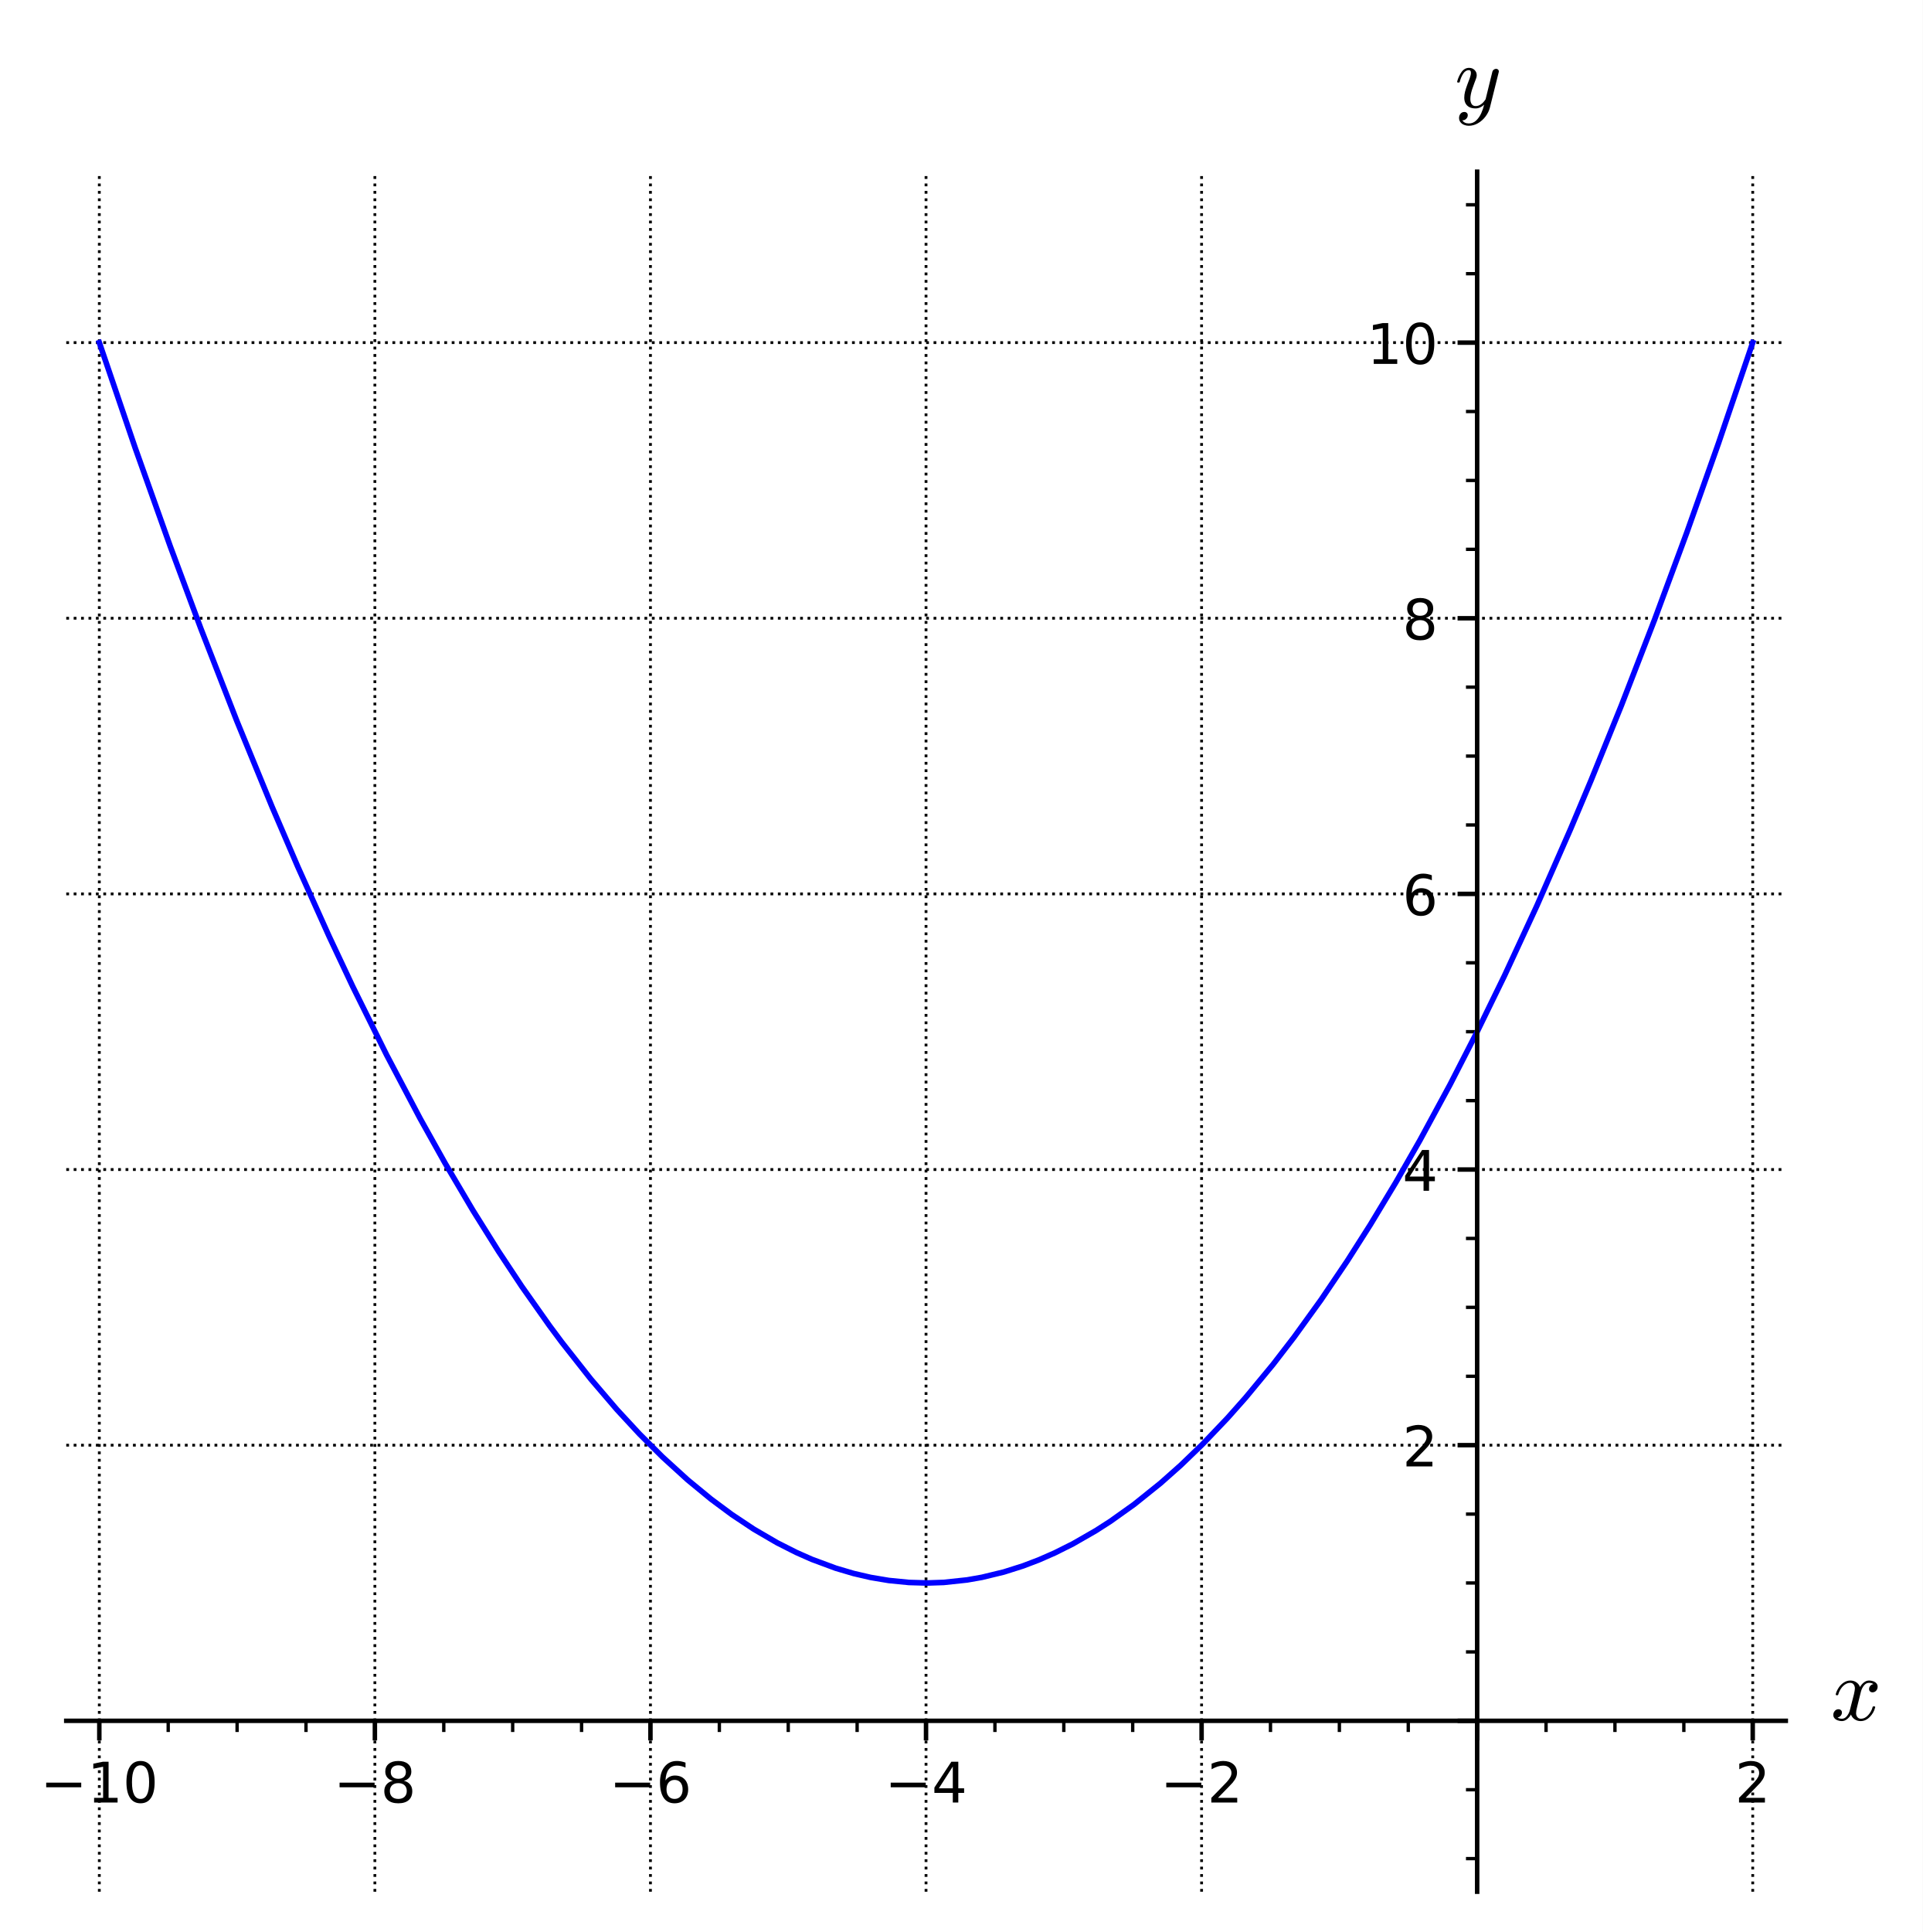
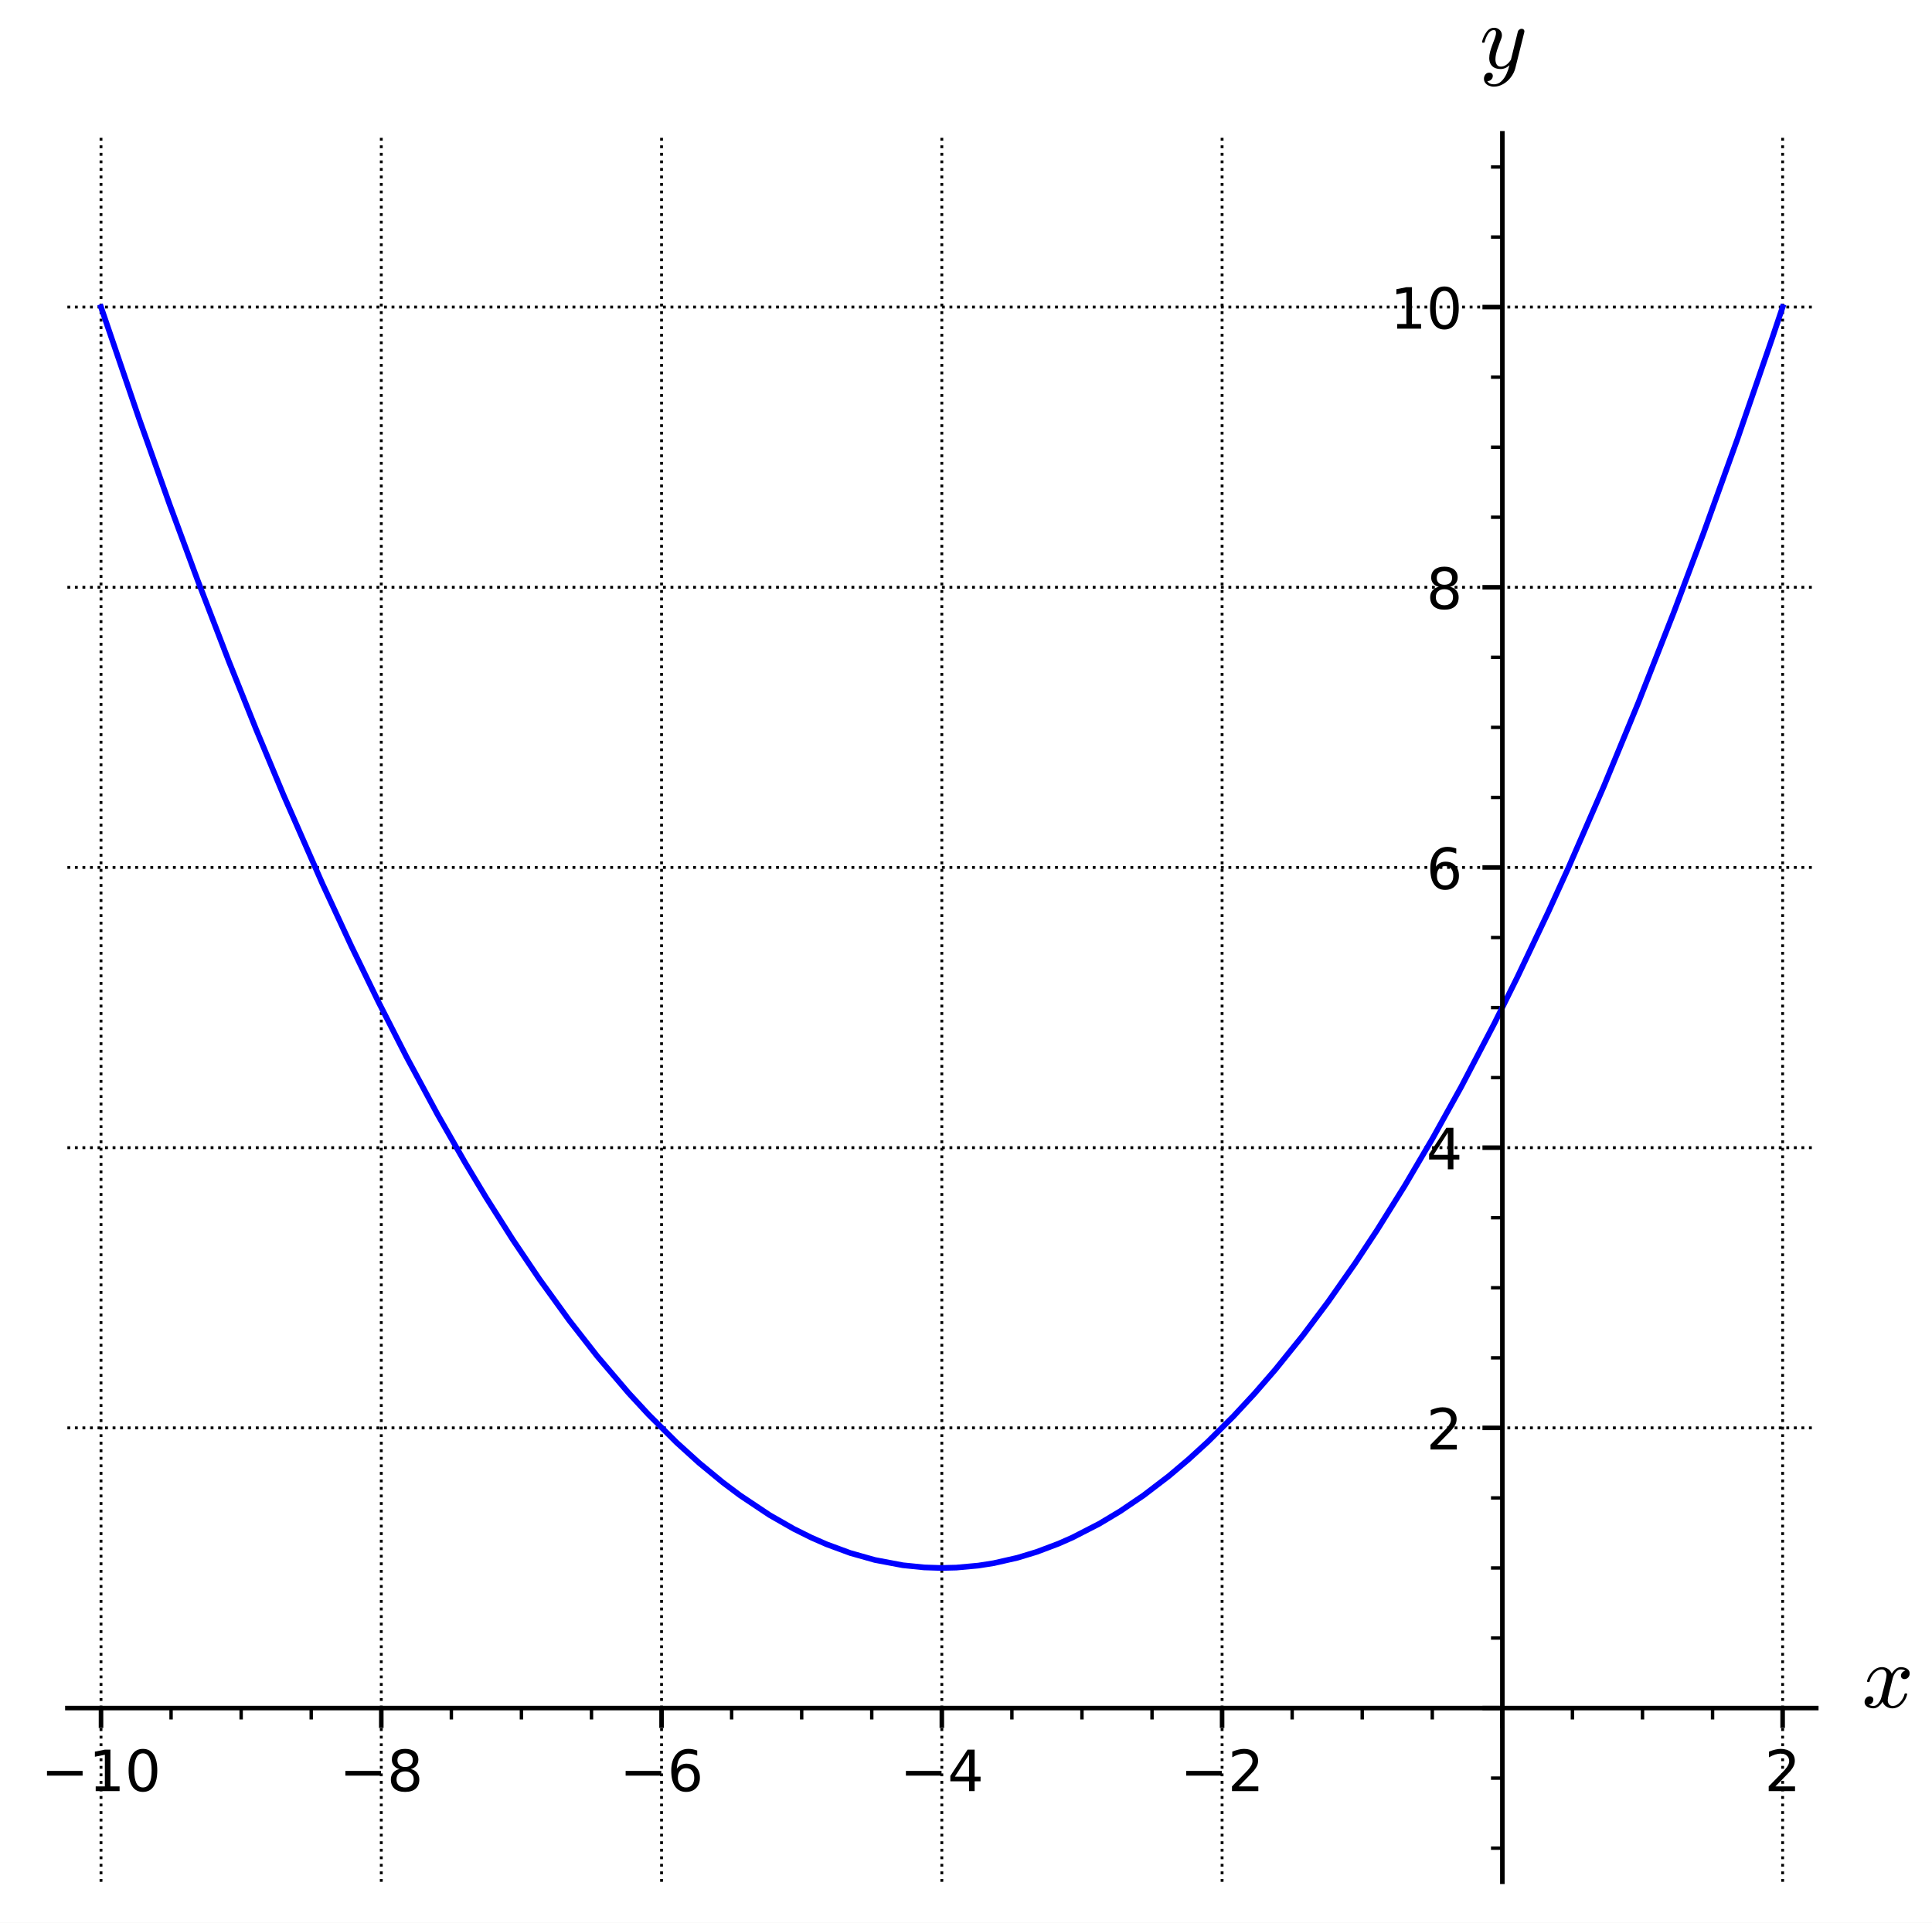
- <svg xmlns="http://www.w3.org/2000/svg" xmlns:xlink="http://www.w3.org/1999/xlink" width="343.682pt" height="345.245pt" viewBox="0 0 343.682 345.245" version="1.1">
+ <svg xmlns="http://www.w3.org/2000/svg" xmlns:xlink="http://www.w3.org/1999/xlink" width="339.542pt" height="338.002pt" viewBox="0 0 339.542 338.002" version="1.1">
  <defs>
    <style type="text/css">*{stroke-linejoin: round; stroke-linecap: butt}</style>
  </defs>
  <g id="figure_1">
    <g id="patch_1">
-       <path d="M 0 345.245  L 343.682 345.245  L 343.682 0  L 0 0  z " style="fill: #ffffff" />
+       <path d="M 0 338.002  L 339.542 338.002  L 339.542 0  L 0 0  z " style="fill: #ffffff" />
    </g>
    <g id="axes_1">
      <g id="patch_2">
-         <path d="M 11.842 338.045  L 319.202 338.045  L 319.202 30.685  L 11.842 30.685  z " style="fill: #ffffff" />
+         <path d="M 11.842 330.803  L 319.202 330.803  L 319.202 23.442  L 11.842 23.442  z " style="fill: #ffffff" />
      </g>
      <g id="matplotlib.axis_1">
        <g id="xtick_1">
          <g id="line2d_1">
-             <path d="M 17.752 338.045  L 17.752 30.685  " clip-path="url(#p8e698ad20a)" style="fill: none; stroke-dasharray: 0.5,0.825; stroke-dashoffset: 0; stroke: #000000; stroke-width: 0.5" />
+             <path d="M 17.752 330.803  L 17.752 23.442  " clip-path="url(#p05cd3080bb)" style="fill: none; stroke-dasharray: 0.5,0.825; stroke-dashoffset: 0; stroke: #000000; stroke-width: 0.5" />
          </g>
          <g id="line2d_2">
            <defs>
-               <path id="m8246c1a39b" d="M 0 0  L 0 3.5  " style="stroke: #000000; stroke-width: 0.8" />
+               <path id="m9f6f4b1ec0" d="M 0 0  L 0 3.5  " style="stroke: #000000; stroke-width: 0.8" />
            </defs>
            <g>
-               <use xlink:href="#m8246c1a39b" x="17.752" y="307.506" style="stroke: #000000; stroke-width: 0.8" />
+               <use xlink:href="#m9f6f4b1ec0" x="17.752" y="300.264" style="stroke: #000000; stroke-width: 0.8" />
            </g>
          </g>
          <g id="text_1">
-             <g transform="translate(7.2 322.1045)scale(0.1 -0.1)">
+             <g transform="translate(7.2 314.862) scale(0.1 -0.1)">
              <defs>
                <path id="DejaVuSans-2212" d="M 678 2272  L 4684 2272  L 4684 1741  L 678 1741  L 678 2272  z " transform="scale(0.015625)" />
                <path id="DejaVuSans-31" d="M 794 531  L 1825 531  L 1825 4091  L 703 3866  L 703 4441  L 1819 4666  L 2450 4666  L 2450 531  L 3481 531  L 3481 0  L 794 0  L 794 531  z " transform="scale(0.015625)" />
                <path id="DejaVuSans-30" d="M 2034 4250  Q 1547 4250 1301 3770  Q 1056 3291 1056 2328  Q 1056 1369 1301 889  Q 1547 409 2034 409  Q 2525 409 2770 889  Q 3016 1369 3016 2328  Q 3016 3291 2770 3770  Q 2525 4250 2034 4250  z M 2034 4750  Q 2819 4750 3233 4129  Q 3647 3509 3647 2328  Q 3647 1150 3233 529  Q 2819 -91 2034 -91  Q 1250 -91 836 529  Q 422 1150 422 2328  Q 422 3509 836 4129  Q 1250 4750 2034 4750  z " transform="scale(0.015625)" />
              </defs>
              <use xlink:href="#DejaVuSans-2212" />
-               <use xlink:href="#DejaVuSans-31" x="83.789" />
-               <use xlink:href="#DejaVuSans-30" x="147.412" />
+               <use xlink:href="#DejaVuSans-31" transform="translate(83.78906 0)" />
+               <use xlink:href="#DejaVuSans-30" transform="translate(147.4121 0)" />
            </g>
          </g>
        </g>
        <g id="xtick_2">
          <g id="line2d_3">
-             <path d="M 67.009 338.045  L 67.009 30.685  " clip-path="url(#p8e698ad20a)" style="fill: none; stroke-dasharray: 0.5,0.825; stroke-dashoffset: 0; stroke: #000000; stroke-width: 0.5" />
+             <path d="M 67.009 330.803  L 67.009 23.442  " clip-path="url(#p05cd3080bb)" style="fill: none; stroke-dasharray: 0.5,0.825; stroke-dashoffset: 0; stroke: #000000; stroke-width: 0.5" />
          </g>
          <g id="line2d_4">
            <g>
-               <use xlink:href="#m8246c1a39b" x="67.009" y="307.506" style="stroke: #000000; stroke-width: 0.8" />
+               <use xlink:href="#m9f6f4b1ec0" x="67.009" y="300.264" style="stroke: #000000; stroke-width: 0.8" />
            </g>
          </g>
          <g id="text_2">
-             <g transform="translate(59.63766 322.1045)scale(0.1 -0.1)">
+             <g transform="translate(59.63766 314.862) scale(0.1 -0.1)">
              <defs>
                <path id="DejaVuSans-38" d="M 2034 2216  Q 1584 2216 1326 1975  Q 1069 1734 1069 1313  Q 1069 891 1326 650  Q 1584 409 2034 409  Q 2484 409 2743 651  Q 3003 894 3003 1313  Q 3003 1734 2745 1975  Q 2488 2216 2034 2216  z M 1403 2484  Q 997 2584 770 2862  Q 544 3141 544 3541  Q 544 4100 942 4425  Q 1341 4750 2034 4750  Q 2731 4750 3128 4425  Q 3525 4100 3525 3541  Q 3525 3141 3298 2862  Q 3072 2584 2669 2484  Q 3125 2378 3379 2068  Q 3634 1759 3634 1313  Q 3634 634 3220 271  Q 2806 -91 2034 -91  Q 1263 -91 848 271  Q 434 634 434 1313  Q 434 1759 690 2068  Q 947 2378 1403 2484  z M 1172 3481  Q 1172 3119 1398 2916  Q 1625 2713 2034 2713  Q 2441 2713 2670 2916  Q 2900 3119 2900 3481  Q 2900 3844 2670 4047  Q 2441 4250 2034 4250  Q 1625 4250 1398 4047  Q 1172 3844 1172 3481  z " transform="scale(0.015625)" />
              </defs>
              <use xlink:href="#DejaVuSans-2212" />
-               <use xlink:href="#DejaVuSans-38" x="83.789" />
+               <use xlink:href="#DejaVuSans-38" transform="translate(83.78906 0)" />
            </g>
          </g>
        </g>
        <g id="xtick_3">
          <g id="line2d_5">
-             <path d="M 116.265 338.045  L 116.265 30.685  " clip-path="url(#p8e698ad20a)" style="fill: none; stroke-dasharray: 0.5,0.825; stroke-dashoffset: 0; stroke: #000000; stroke-width: 0.5" />
+             <path d="M 116.265 330.803  L 116.265 23.442  " clip-path="url(#p05cd3080bb)" style="fill: none; stroke-dasharray: 0.5,0.825; stroke-dashoffset: 0; stroke: #000000; stroke-width: 0.5" />
          </g>
          <g id="line2d_6">
            <g>
-               <use xlink:href="#m8246c1a39b" x="116.265" y="307.506" style="stroke: #000000; stroke-width: 0.8" />
+               <use xlink:href="#m9f6f4b1ec0" x="116.265" y="300.264" style="stroke: #000000; stroke-width: 0.8" />
            </g>
          </g>
          <g id="text_3">
-             <g transform="translate(108.8941 322.1045)scale(0.1 -0.1)">
+             <g transform="translate(108.8941 314.862) scale(0.1 -0.1)">
              <defs>
                <path id="DejaVuSans-36" d="M 2113 2584  Q 1688 2584 1439 2293  Q 1191 2003 1191 1497  Q 1191 994 1439 701  Q 1688 409 2113 409  Q 2538 409 2786 701  Q 3034 994 3034 1497  Q 3034 2003 2786 2293  Q 2538 2584 2113 2584  z M 3366 4563  L 3366 3988  Q 3128 4100 2886 4159  Q 2644 4219 2406 4219  Q 1781 4219 1451 3797  Q 1122 3375 1075 2522  Q 1259 2794 1537 2939  Q 1816 3084 2150 3084  Q 2853 3084 3261 2657  Q 3669 2231 3669 1497  Q 3669 778 3244 343  Q 2819 -91 2113 -91  Q 1303 -91 875 529  Q 447 1150 447 2328  Q 447 3434 972 4092  Q 1497 4750 2381 4750  Q 2619 4750 2861 4703  Q 3103 4656 3366 4563  z " transform="scale(0.015625)" />
              </defs>
              <use xlink:href="#DejaVuSans-2212" />
-               <use xlink:href="#DejaVuSans-36" x="83.789" />
+               <use xlink:href="#DejaVuSans-36" transform="translate(83.78906 0)" />
            </g>
          </g>
        </g>
        <g id="xtick_4">
          <g id="line2d_7">
-             <path d="M 165.522 338.045  L 165.522 30.685  " clip-path="url(#p8e698ad20a)" style="fill: none; stroke-dasharray: 0.5,0.825; stroke-dashoffset: 0; stroke: #000000; stroke-width: 0.5" />
+             <path d="M 165.522 330.803  L 165.522 23.442  " clip-path="url(#p05cd3080bb)" style="fill: none; stroke-dasharray: 0.5,0.825; stroke-dashoffset: 0; stroke: #000000; stroke-width: 0.5" />
          </g>
          <g id="line2d_8">
            <g>
-               <use xlink:href="#m8246c1a39b" x="165.522" y="307.506" style="stroke: #000000; stroke-width: 0.8" />
+               <use xlink:href="#m9f6f4b1ec0" x="165.522" y="300.264" style="stroke: #000000; stroke-width: 0.8" />
            </g>
          </g>
          <g id="text_4">
-             <g transform="translate(158.1505 322.1045)scale(0.1 -0.1)">
+             <g transform="translate(158.1505 314.862) scale(0.1 -0.1)">
              <defs>
                <path id="DejaVuSans-34" d="M 2419 4116  L 825 1625  L 2419 1625  L 2419 4116  z M 2253 4666  L 3047 4666  L 3047 1625  L 3713 1625  L 3713 1100  L 3047 1100  L 3047 0  L 2419 0  L 2419 1100  L 313 1100  L 313 1709  L 2253 4666  z " transform="scale(0.015625)" />
              </defs>
              <use xlink:href="#DejaVuSans-2212" />
-               <use xlink:href="#DejaVuSans-34" x="83.789" />
+               <use xlink:href="#DejaVuSans-34" transform="translate(83.78906 0)" />
            </g>
          </g>
        </g>
        <g id="xtick_5">
          <g id="line2d_9">
-             <path d="M 214.778 338.045  L 214.778 30.685  " clip-path="url(#p8e698ad20a)" style="fill: none; stroke-dasharray: 0.5,0.825; stroke-dashoffset: 0; stroke: #000000; stroke-width: 0.5" />
+             <path d="M 214.778 330.803  L 214.778 23.442  " clip-path="url(#p05cd3080bb)" style="fill: none; stroke-dasharray: 0.5,0.825; stroke-dashoffset: 0; stroke: #000000; stroke-width: 0.5" />
          </g>
          <g id="line2d_10">
            <g>
-               <use xlink:href="#m8246c1a39b" x="214.778" y="307.506" style="stroke: #000000; stroke-width: 0.8" />
+               <use xlink:href="#m9f6f4b1ec0" x="214.778" y="300.264" style="stroke: #000000; stroke-width: 0.8" />
            </g>
          </g>
          <g id="text_5">
-             <g transform="translate(207.4069 322.1045)scale(0.1 -0.1)">
+             <g transform="translate(207.4069 314.862) scale(0.1 -0.1)">
              <defs>
                <path id="DejaVuSans-32" d="M 1228 531  L 3431 531  L 3431 0  L 469 0  L 469 531  Q 828 903 1448 1529  Q 2069 2156 2228 2338  Q 2531 2678 2651 2914  Q 2772 3150 2772 3378  Q 2772 3750 2511 3984  Q 2250 4219 1831 4219  Q 1534 4219 1204 4116  Q 875 4013 500 3803  L 500 4441  Q 881 4594 1212 4672  Q 1544 4750 1819 4750  Q 2544 4750 2975 4387  Q 3406 4025 3406 3419  Q 3406 3131 3298 2873  Q 3191 2616 2906 2266  Q 2828 2175 2409 1742  Q 1991 1309 1228 531  z " transform="scale(0.015625)" />
              </defs>
              <use xlink:href="#DejaVuSans-2212" />
-               <use xlink:href="#DejaVuSans-32" x="83.789" />
+               <use xlink:href="#DejaVuSans-32" transform="translate(83.78906 0)" />
            </g>
          </g>
        </g>
        <g id="xtick_6">
          <g id="line2d_11">
-             <path d="M 264.034 338.045  L 264.034 30.685  " clip-path="url(#p8e698ad20a)" style="fill: none; stroke-dasharray: 0.5,0.825; stroke-dashoffset: 0; stroke: #000000; stroke-width: 0.5" />
+             <path d="M 264.034 330.803  L 264.034 23.442  " clip-path="url(#p05cd3080bb)" style="fill: none; stroke-dasharray: 0.5,0.825; stroke-dashoffset: 0; stroke: #000000; stroke-width: 0.5" />
          </g>
          <g id="line2d_12">
            <g>
-               <use xlink:href="#m8246c1a39b" x="264.034" y="307.506" style="stroke: #000000; stroke-width: 0.8" />
+               <use xlink:href="#m9f6f4b1ec0" x="264.034" y="300.264" style="stroke: #000000; stroke-width: 0.8" />
            </g>
          </g>
        </g>
        <g id="xtick_7">
          <g id="line2d_13">
-             <path d="M 313.291 338.045  L 313.291 30.685  " clip-path="url(#p8e698ad20a)" style="fill: none; stroke-dasharray: 0.5,0.825; stroke-dashoffset: 0; stroke: #000000; stroke-width: 0.5" />
+             <path d="M 313.291 330.803  L 313.291 23.442  " clip-path="url(#p05cd3080bb)" style="fill: none; stroke-dasharray: 0.5,0.825; stroke-dashoffset: 0; stroke: #000000; stroke-width: 0.5" />
          </g>
          <g id="line2d_14">
            <g>
-               <use xlink:href="#m8246c1a39b" x="313.291" y="307.506" style="stroke: #000000; stroke-width: 0.8" />
+               <use xlink:href="#m9f6f4b1ec0" x="313.291" y="300.264" style="stroke: #000000; stroke-width: 0.8" />
            </g>
          </g>
          <g id="text_6">
-             <g transform="translate(310.1096 322.1045)scale(0.1 -0.1)">
+             <g transform="translate(310.1096 314.862) scale(0.1 -0.1)">
              <use xlink:href="#DejaVuSans-32" />
            </g>
          </g>
        </g>
        <g id="xtick_8">
          <g id="line2d_15">
            <defs>
-               <path id="m0e10f293bf" d="M 0 0  L 0 2  " style="stroke: #000000; stroke-width: 0.6" />
+               <path id="m4c3de189ad" d="M 0 0  L 0 2  " style="stroke: #000000; stroke-width: 0.6" />
            </defs>
            <g>
-               <use xlink:href="#m0e10f293bf" x="30.066" y="307.506" style="stroke: #000000; stroke-width: 0.6" />
+               <use xlink:href="#m4c3de189ad" x="30.066" y="300.264" style="stroke: #000000; stroke-width: 0.6" />
            </g>
          </g>
        </g>
        <g id="xtick_9">
          <g id="line2d_16">
            <g>
-               <use xlink:href="#m0e10f293bf" x="42.381" y="307.506" style="stroke: #000000; stroke-width: 0.6" />
+               <use xlink:href="#m4c3de189ad" x="42.381" y="300.264" style="stroke: #000000; stroke-width: 0.6" />
            </g>
          </g>
        </g>
        <g id="xtick_10">
          <g id="line2d_17">
            <g>
-               <use xlink:href="#m0e10f293bf" x="54.695" y="307.506" style="stroke: #000000; stroke-width: 0.6" />
+               <use xlink:href="#m4c3de189ad" x="54.695" y="300.264" style="stroke: #000000; stroke-width: 0.6" />
            </g>
          </g>
        </g>
        <g id="xtick_11">
          <g id="line2d_18">
            <g>
-               <use xlink:href="#m0e10f293bf" x="79.323" y="307.506" style="stroke: #000000; stroke-width: 0.6" />
+               <use xlink:href="#m4c3de189ad" x="79.323" y="300.264" style="stroke: #000000; stroke-width: 0.6" />
            </g>
          </g>
        </g>
        <g id="xtick_12">
          <g id="line2d_19">
            <g>
-               <use xlink:href="#m0e10f293bf" x="91.637" y="307.506" style="stroke: #000000; stroke-width: 0.6" />
+               <use xlink:href="#m4c3de189ad" x="91.637" y="300.264" style="stroke: #000000; stroke-width: 0.6" />
            </g>
          </g>
        </g>
        <g id="xtick_13">
          <g id="line2d_20">
            <g>
-               <use xlink:href="#m0e10f293bf" x="103.951" y="307.506" style="stroke: #000000; stroke-width: 0.6" />
+               <use xlink:href="#m4c3de189ad" x="103.951" y="300.264" style="stroke: #000000; stroke-width: 0.6" />
            </g>
          </g>
        </g>
        <g id="xtick_14">
          <g id="line2d_21">
            <g>
-               <use xlink:href="#m0e10f293bf" x="128.579" y="307.506" style="stroke: #000000; stroke-width: 0.6" />
+               <use xlink:href="#m4c3de189ad" x="128.579" y="300.264" style="stroke: #000000; stroke-width: 0.6" />
            </g>
          </g>
        </g>
        <g id="xtick_15">
          <g id="line2d_22">
            <g>
-               <use xlink:href="#m0e10f293bf" x="140.893" y="307.506" style="stroke: #000000; stroke-width: 0.6" />
+               <use xlink:href="#m4c3de189ad" x="140.893" y="300.264" style="stroke: #000000; stroke-width: 0.6" />
            </g>
          </g>
        </g>
        <g id="xtick_16">
          <g id="line2d_23">
            <g>
-               <use xlink:href="#m0e10f293bf" x="153.207" y="307.506" style="stroke: #000000; stroke-width: 0.6" />
+               <use xlink:href="#m4c3de189ad" x="153.207" y="300.264" style="stroke: #000000; stroke-width: 0.6" />
            </g>
          </g>
        </g>
        <g id="xtick_17">
          <g id="line2d_24">
            <g>
-               <use xlink:href="#m0e10f293bf" x="177.836" y="307.506" style="stroke: #000000; stroke-width: 0.6" />
+               <use xlink:href="#m4c3de189ad" x="177.836" y="300.264" style="stroke: #000000; stroke-width: 0.6" />
            </g>
          </g>
        </g>
        <g id="xtick_18">
          <g id="line2d_25">
            <g>
-               <use xlink:href="#m0e10f293bf" x="190.15" y="307.506" style="stroke: #000000; stroke-width: 0.6" />
+               <use xlink:href="#m4c3de189ad" x="190.15" y="300.264" style="stroke: #000000; stroke-width: 0.6" />
            </g>
          </g>
        </g>
        <g id="xtick_19">
          <g id="line2d_26">
            <g>
-               <use xlink:href="#m0e10f293bf" x="202.464" y="307.506" style="stroke: #000000; stroke-width: 0.6" />
+               <use xlink:href="#m4c3de189ad" x="202.464" y="300.264" style="stroke: #000000; stroke-width: 0.6" />
            </g>
          </g>
        </g>
        <g id="xtick_20">
          <g id="line2d_27">
            <g>
-               <use xlink:href="#m0e10f293bf" x="227.092" y="307.506" style="stroke: #000000; stroke-width: 0.6" />
+               <use xlink:href="#m4c3de189ad" x="227.092" y="300.264" style="stroke: #000000; stroke-width: 0.6" />
            </g>
          </g>
        </g>
        <g id="xtick_21">
          <g id="line2d_28">
            <g>
-               <use xlink:href="#m0e10f293bf" x="239.406" y="307.506" style="stroke: #000000; stroke-width: 0.6" />
+               <use xlink:href="#m4c3de189ad" x="239.406" y="300.264" style="stroke: #000000; stroke-width: 0.6" />
            </g>
          </g>
        </g>
        <g id="xtick_22">
          <g id="line2d_29">
            <g>
-               <use xlink:href="#m0e10f293bf" x="251.72" y="307.506" style="stroke: #000000; stroke-width: 0.6" />
+               <use xlink:href="#m4c3de189ad" x="251.72" y="300.264" style="stroke: #000000; stroke-width: 0.6" />
            </g>
          </g>
        </g>
        <g id="xtick_23">
          <g id="line2d_30">
            <g>
-               <use xlink:href="#m0e10f293bf" x="276.348" y="307.506" style="stroke: #000000; stroke-width: 0.6" />
+               <use xlink:href="#m4c3de189ad" x="276.348" y="300.264" style="stroke: #000000; stroke-width: 0.6" />
            </g>
          </g>
        </g>
        <g id="xtick_24">
          <g id="line2d_31">
            <g>
-               <use xlink:href="#m0e10f293bf" x="288.663" y="307.506" style="stroke: #000000; stroke-width: 0.6" />
+               <use xlink:href="#m4c3de189ad" x="288.663" y="300.264" style="stroke: #000000; stroke-width: 0.6" />
            </g>
          </g>
        </g>
        <g id="xtick_25">
          <g id="line2d_32">
            <g>
-               <use xlink:href="#m0e10f293bf" x="300.977" y="307.506" style="stroke: #000000; stroke-width: 0.6" />
+               <use xlink:href="#m4c3de189ad" x="300.977" y="300.264" style="stroke: #000000; stroke-width: 0.6" />
            </g>
          </g>
        </g>
        <g id="text_7">
-           <g transform="translate(327.2016 307.506)scale(0.16 -0.16)">
+           <g transform="translate(327.2016 300.2635) scale(0.16 -0.16)">
            <defs>
              <path id="Cmmi10-78" d="M 500 184  Q 613 97 819 97  Q 1019 97 1172 289  Q 1325 481 1381 709  L 1672 1844  Q 1741 2153 1741 2266  Q 1741 2425 1652 2544  Q 1563 2663 1403 2663  Q 1200 2663 1022 2536  Q 844 2409 722 2214  Q 600 2019 550 1819  Q 538 1778 500 1778  L 422 1778  Q 372 1778 372 1838  L 372 1856  Q 434 2094 584 2320  Q 734 2547 951 2687  Q 1169 2828 1416 2828  Q 1650 2828 1839 2703  Q 2028 2578 2106 2363  Q 2216 2559 2386 2693  Q 2556 2828 2759 2828  Q 2897 2828 3040 2779  Q 3184 2731 3275 2631  Q 3366 2531 3366 2381  Q 3366 2219 3261 2101  Q 3156 1984 2994 1984  Q 2891 1984 2822 2050  Q 2753 2116 2753 2216  Q 2753 2350 2845 2451  Q 2938 2553 3066 2572  Q 2950 2663 2747 2663  Q 2541 2663 2389 2472  Q 2238 2281 2175 2047  L 1894 916  Q 1825 659 1825 494  Q 1825 331 1917 214  Q 2009 97 2163 97  Q 2463 97 2698 361  Q 2934 625 3009 941  Q 3022 978 3059 978  L 3138 978  Q 3163 978 3178 961  Q 3194 944 3194 922  Q 3194 916 3188 903  Q 3097 522 2806 225  Q 2516 -72 2150 -72  Q 1916 -72 1727 54  Q 1538 181 1459 397  Q 1359 209 1182 68  Q 1006 -72 806 -72  Q 669 -72 523 -23  Q 378 25 287 125  Q 197 225 197 378  Q 197 528 301 651  Q 406 775 563 775  Q 669 775 741 711  Q 813 647 813 544  Q 813 409 723 309  Q 634 209 500 184  z " transform="scale(0.015625)" />
            </defs>
            <use xlink:href="#Cmmi10-78" transform="translate(0 0.8125)" />
          </g>
        </g>
      </g>
      <g id="matplotlib.axis_2">
        <g id="ytick_1">
          <g id="line2d_33">
-             <path d="M 11.842 307.506  L 319.202 307.506  " clip-path="url(#p8e698ad20a)" style="fill: none; stroke-dasharray: 0.5,0.825; stroke-dashoffset: 0; stroke: #000000; stroke-width: 0.5" />
+             <path d="M 11.842 300.264  L 319.202 300.264  " clip-path="url(#p05cd3080bb)" style="fill: none; stroke-dasharray: 0.5,0.825; stroke-dashoffset: 0; stroke: #000000; stroke-width: 0.5" />
          </g>
          <g id="line2d_34">
            <defs>
-               <path id="mf653e4ee35" d="M 0 0  L -3.5 0  " style="stroke: #000000; stroke-width: 0.8" />
+               <path id="m649827d2f3" d="M 0 0  L -3.5 0  " style="stroke: #000000; stroke-width: 0.8" />
            </defs>
            <g>
-               <use xlink:href="#mf653e4ee35" x="264.034" y="307.506" style="stroke: #000000; stroke-width: 0.8" />
+               <use xlink:href="#m649827d2f3" x="264.034" y="300.264" style="stroke: #000000; stroke-width: 0.8" />
            </g>
          </g>
        </g>
        <g id="ytick_2">
          <g id="line2d_35">
-             <path d="M 11.842 258.25  L 319.202 258.25  " clip-path="url(#p8e698ad20a)" style="fill: none; stroke-dasharray: 0.5,0.825; stroke-dashoffset: 0; stroke: #000000; stroke-width: 0.5" />
+             <path d="M 11.842 251.007  L 319.202 251.007  " clip-path="url(#p05cd3080bb)" style="fill: none; stroke-dasharray: 0.5,0.825; stroke-dashoffset: 0; stroke: #000000; stroke-width: 0.5" />
          </g>
          <g id="line2d_36">
            <g>
-               <use xlink:href="#mf653e4ee35" x="264.034" y="258.25" style="stroke: #000000; stroke-width: 0.8" />
+               <use xlink:href="#m649827d2f3" x="264.034" y="251.007" style="stroke: #000000; stroke-width: 0.8" />
            </g>
          </g>
          <g id="text_8">
-             <g transform="translate(250.6719 262.0488)scale(0.1 -0.1)">
+             <g transform="translate(250.6719 254.8063) scale(0.1 -0.1)">
              <use xlink:href="#DejaVuSans-32" />
            </g>
          </g>
        </g>
        <g id="ytick_3">
          <g id="line2d_37">
-             <path d="M 11.842 208.993  L 319.202 208.993  " clip-path="url(#p8e698ad20a)" style="fill: none; stroke-dasharray: 0.5,0.825; stroke-dashoffset: 0; stroke: #000000; stroke-width: 0.5" />
+             <path d="M 11.842 201.751  L 319.202 201.751  " clip-path="url(#p05cd3080bb)" style="fill: none; stroke-dasharray: 0.5,0.825; stroke-dashoffset: 0; stroke: #000000; stroke-width: 0.5" />
          </g>
          <g id="line2d_38">
            <g>
-               <use xlink:href="#mf653e4ee35" x="264.034" y="208.993" style="stroke: #000000; stroke-width: 0.8" />
+               <use xlink:href="#m649827d2f3" x="264.034" y="201.751" style="stroke: #000000; stroke-width: 0.8" />
            </g>
          </g>
          <g id="text_9">
-             <g transform="translate(250.6719 212.7924)scale(0.1 -0.1)">
+             <g transform="translate(250.6719 205.5499) scale(0.1 -0.1)">
              <use xlink:href="#DejaVuSans-34" />
            </g>
          </g>
        </g>
        <g id="ytick_4">
          <g id="line2d_39">
-             <path d="M 11.842 159.737  L 319.202 159.737  " clip-path="url(#p8e698ad20a)" style="fill: none; stroke-dasharray: 0.5,0.825; stroke-dashoffset: 0; stroke: #000000; stroke-width: 0.5" />
+             <path d="M 11.842 152.494  L 319.202 152.494  " clip-path="url(#p05cd3080bb)" style="fill: none; stroke-dasharray: 0.5,0.825; stroke-dashoffset: 0; stroke: #000000; stroke-width: 0.5" />
          </g>
          <g id="line2d_40">
            <g>
-               <use xlink:href="#mf653e4ee35" x="264.034" y="159.737" style="stroke: #000000; stroke-width: 0.8" />
+               <use xlink:href="#m649827d2f3" x="264.034" y="152.494" style="stroke: #000000; stroke-width: 0.8" />
            </g>
          </g>
          <g id="text_10">
-             <g transform="translate(250.6719 163.536)scale(0.1 -0.1)">
+             <g transform="translate(250.6719 156.2935) scale(0.1 -0.1)">
              <use xlink:href="#DejaVuSans-36" />
            </g>
          </g>
        </g>
        <g id="ytick_5">
          <g id="line2d_41">
-             <path d="M 11.842 110.48  L 319.202 110.48  " clip-path="url(#p8e698ad20a)" style="fill: none; stroke-dasharray: 0.5,0.825; stroke-dashoffset: 0; stroke: #000000; stroke-width: 0.5" />
+             <path d="M 11.842 103.238  L 319.202 103.238  " clip-path="url(#p05cd3080bb)" style="fill: none; stroke-dasharray: 0.5,0.825; stroke-dashoffset: 0; stroke: #000000; stroke-width: 0.5" />
          </g>
          <g id="line2d_42">
            <g>
-               <use xlink:href="#mf653e4ee35" x="264.034" y="110.48" style="stroke: #000000; stroke-width: 0.8" />
+               <use xlink:href="#m649827d2f3" x="264.034" y="103.238" style="stroke: #000000; stroke-width: 0.8" />
            </g>
          </g>
          <g id="text_11">
-             <g transform="translate(250.6719 114.2796)scale(0.1 -0.1)">
+             <g transform="translate(250.6719 107.0371) scale(0.1 -0.1)">
              <use xlink:href="#DejaVuSans-38" />
            </g>
          </g>
        </g>
        <g id="ytick_6">
          <g id="line2d_43">
-             <path d="M 11.842 61.224  L 319.202 61.224  " clip-path="url(#p8e698ad20a)" style="fill: none; stroke-dasharray: 0.5,0.825; stroke-dashoffset: 0; stroke: #000000; stroke-width: 0.5" />
+             <path d="M 11.842 53.981  L 319.202 53.981  " clip-path="url(#p05cd3080bb)" style="fill: none; stroke-dasharray: 0.5,0.825; stroke-dashoffset: 0; stroke: #000000; stroke-width: 0.5" />
          </g>
          <g id="line2d_44">
            <g>
-               <use xlink:href="#mf653e4ee35" x="264.034" y="61.224" style="stroke: #000000; stroke-width: 0.8" />
+               <use xlink:href="#m649827d2f3" x="264.034" y="53.981" style="stroke: #000000; stroke-width: 0.8" />
            </g>
          </g>
          <g id="text_12">
-             <g transform="translate(244.3094 65.02319)scale(0.1 -0.1)">
+             <g transform="translate(244.3094 57.78069) scale(0.1 -0.1)">
              <use xlink:href="#DejaVuSans-31" />
-               <use xlink:href="#DejaVuSans-30" x="63.623" />
+               <use xlink:href="#DejaVuSans-30" transform="translate(63.62305 0)" />
            </g>
          </g>
        </g>
        <g id="ytick_7">
          <g id="line2d_45">
            <defs>
-               <path id="md01f74b765" d="M 0 0  L -2 0  " style="stroke: #000000; stroke-width: 0.6" />
+               <path id="m64e655ebee" d="M 0 0  L -2 0  " style="stroke: #000000; stroke-width: 0.6" />
            </defs>
            <g>
-               <use xlink:href="#md01f74b765" x="264.034" y="332.134" style="stroke: #000000; stroke-width: 0.6" />
+               <use xlink:href="#m64e655ebee" x="264.034" y="324.892" style="stroke: #000000; stroke-width: 0.6" />
            </g>
          </g>
        </g>
        <g id="ytick_8">
          <g id="line2d_46">
            <g>
-               <use xlink:href="#md01f74b765" x="264.034" y="319.82" style="stroke: #000000; stroke-width: 0.6" />
+               <use xlink:href="#m64e655ebee" x="264.034" y="312.578" style="stroke: #000000; stroke-width: 0.6" />
            </g>
          </g>
        </g>
        <g id="ytick_9">
          <g id="line2d_47">
            <g>
-               <use xlink:href="#md01f74b765" x="264.034" y="295.192" style="stroke: #000000; stroke-width: 0.6" />
+               <use xlink:href="#m64e655ebee" x="264.034" y="287.949" style="stroke: #000000; stroke-width: 0.6" />
            </g>
          </g>
        </g>
        <g id="ytick_10">
          <g id="line2d_48">
            <g>
-               <use xlink:href="#md01f74b765" x="264.034" y="282.878" style="stroke: #000000; stroke-width: 0.6" />
+               <use xlink:href="#m64e655ebee" x="264.034" y="275.635" style="stroke: #000000; stroke-width: 0.6" />
            </g>
          </g>
        </g>
        <g id="ytick_11">
          <g id="line2d_49">
            <g>
-               <use xlink:href="#md01f74b765" x="264.034" y="270.564" style="stroke: #000000; stroke-width: 0.6" />
+               <use xlink:href="#m64e655ebee" x="264.034" y="263.321" style="stroke: #000000; stroke-width: 0.6" />
            </g>
          </g>
        </g>
        <g id="ytick_12">
          <g id="line2d_50">
            <g>
-               <use xlink:href="#md01f74b765" x="264.034" y="245.936" style="stroke: #000000; stroke-width: 0.6" />
+               <use xlink:href="#m64e655ebee" x="264.034" y="238.693" style="stroke: #000000; stroke-width: 0.6" />
            </g>
          </g>
        </g>
        <g id="ytick_13">
          <g id="line2d_51">
            <g>
-               <use xlink:href="#md01f74b765" x="264.034" y="233.621" style="stroke: #000000; stroke-width: 0.6" />
+               <use xlink:href="#m64e655ebee" x="264.034" y="226.379" style="stroke: #000000; stroke-width: 0.6" />
            </g>
          </g>
        </g>
        <g id="ytick_14">
          <g id="line2d_52">
            <g>
-               <use xlink:href="#md01f74b765" x="264.034" y="221.307" style="stroke: #000000; stroke-width: 0.6" />
+               <use xlink:href="#m64e655ebee" x="264.034" y="214.065" style="stroke: #000000; stroke-width: 0.6" />
            </g>
          </g>
        </g>
        <g id="ytick_15">
          <g id="line2d_53">
            <g>
-               <use xlink:href="#md01f74b765" x="264.034" y="196.679" style="stroke: #000000; stroke-width: 0.6" />
+               <use xlink:href="#m64e655ebee" x="264.034" y="189.437" style="stroke: #000000; stroke-width: 0.6" />
            </g>
          </g>
        </g>
        <g id="ytick_16">
          <g id="line2d_54">
            <g>
-               <use xlink:href="#md01f74b765" x="264.034" y="184.365" style="stroke: #000000; stroke-width: 0.6" />
+               <use xlink:href="#m64e655ebee" x="264.034" y="177.123" style="stroke: #000000; stroke-width: 0.6" />
            </g>
          </g>
        </g>
        <g id="ytick_17">
          <g id="line2d_55">
            <g>
-               <use xlink:href="#md01f74b765" x="264.034" y="172.051" style="stroke: #000000; stroke-width: 0.6" />
+               <use xlink:href="#m64e655ebee" x="264.034" y="164.808" style="stroke: #000000; stroke-width: 0.6" />
            </g>
          </g>
        </g>
        <g id="ytick_18">
          <g id="line2d_56">
            <g>
-               <use xlink:href="#md01f74b765" x="264.034" y="147.423" style="stroke: #000000; stroke-width: 0.6" />
+               <use xlink:href="#m64e655ebee" x="264.034" y="140.18" style="stroke: #000000; stroke-width: 0.6" />
            </g>
          </g>
        </g>
        <g id="ytick_19">
          <g id="line2d_57">
            <g>
-               <use xlink:href="#md01f74b765" x="264.034" y="135.109" style="stroke: #000000; stroke-width: 0.6" />
+               <use xlink:href="#m64e655ebee" x="264.034" y="127.866" style="stroke: #000000; stroke-width: 0.6" />
            </g>
          </g>
        </g>
        <g id="ytick_20">
          <g id="line2d_58">
            <g>
-               <use xlink:href="#md01f74b765" x="264.034" y="122.794" style="stroke: #000000; stroke-width: 0.6" />
+               <use xlink:href="#m64e655ebee" x="264.034" y="115.552" style="stroke: #000000; stroke-width: 0.6" />
            </g>
          </g>
        </g>
        <g id="ytick_21">
          <g id="line2d_59">
            <g>
-               <use xlink:href="#md01f74b765" x="264.034" y="98.166" style="stroke: #000000; stroke-width: 0.6" />
+               <use xlink:href="#m64e655ebee" x="264.034" y="90.924" style="stroke: #000000; stroke-width: 0.6" />
            </g>
          </g>
        </g>
        <g id="ytick_22">
          <g id="line2d_60">
            <g>
-               <use xlink:href="#md01f74b765" x="264.034" y="85.852" style="stroke: #000000; stroke-width: 0.6" />
+               <use xlink:href="#m64e655ebee" x="264.034" y="78.61" style="stroke: #000000; stroke-width: 0.6" />
            </g>
          </g>
        </g>
        <g id="ytick_23">
          <g id="line2d_61">
            <g>
-               <use xlink:href="#md01f74b765" x="264.034" y="73.538" style="stroke: #000000; stroke-width: 0.6" />
+               <use xlink:href="#m64e655ebee" x="264.034" y="66.296" style="stroke: #000000; stroke-width: 0.6" />
            </g>
          </g>
        </g>
        <g id="ytick_24">
          <g id="line2d_62">
            <g>
-               <use xlink:href="#md01f74b765" x="264.034" y="48.91" style="stroke: #000000; stroke-width: 0.6" />
+               <use xlink:href="#m64e655ebee" x="264.034" y="41.667" style="stroke: #000000; stroke-width: 0.6" />
            </g>
          </g>
        </g>
        <g id="ytick_25">
          <g id="line2d_63">
            <g>
-               <use xlink:href="#md01f74b765" x="264.034" y="36.596" style="stroke: #000000; stroke-width: 0.6" />
+               <use xlink:href="#m64e655ebee" x="264.034" y="29.353" style="stroke: #000000; stroke-width: 0.6" />
            </g>
          </g>
        </g>
        <g id="text_13">
-           <g transform="translate(260.0344 19.325)scale(0.16 -0.16)">
+           <g transform="translate(260.0344 12.0825) scale(0.16 -0.16)">
            <defs>
              <path id="Cmmi10-79" d="M 538 -916  Q 672 -1147 1006 -1147  Q 1309 -1147 1531 -934  Q 1753 -722 1889 -420  Q 2025 -119 2100 197  Q 1816 -72 1484 -72  Q 1231 -72 1053 15  Q 875 103 776 276  Q 678 450 678 697  Q 678 906 734 1126  Q 791 1347 892 1617  Q 994 1888 1069 2088  Q 1153 2322 1153 2472  Q 1153 2663 1013 2663  Q 759 2663 595 2402  Q 431 2141 353 1819  Q 341 1778 300 1778  L 225 1778  Q 172 1778 172 1838  L 172 1856  Q 275 2238 487 2533  Q 700 2828 1025 2828  Q 1253 2828 1411 2678  Q 1569 2528 1569 2297  Q 1569 2178 1516 2047  Q 1488 1969 1388 1706  Q 1288 1444 1234 1272  Q 1181 1100 1147 934  Q 1113 769 1113 603  Q 1113 391 1203 244  Q 1294 97 1491 97  Q 1888 97 2203 581  L 2688 2553  Q 2709 2638 2787 2698  Q 2866 2759 2956 2759  Q 3034 2759 3092 2709  Q 3150 2659 3150 2578  Q 3150 2541 3144 2528  L 2509 -19  Q 2425 -347 2200 -647  Q 1975 -947 1658 -1130  Q 1341 -1313 997 -1313  Q 831 -1313 668 -1248  Q 506 -1184 406 -1056  Q 306 -928 306 -756  Q 306 -581 409 -453  Q 513 -325 684 -325  Q 788 -325 858 -389  Q 928 -453 928 -556  Q 928 -703 818 -812  Q 709 -922 563 -922  Q 556 -919 550 -917  Q 544 -916 538 -916  z " transform="scale(0.015625)" />
            </defs>
            <use xlink:href="#Cmmi10-79" transform="translate(0 0.8125)" />
          </g>
        </g>
      </g>
      <g id="line2d_64">
-         <path d="M 17.752 61.224  L 24.16 80.029  L 30.42 97.598  L 35.888 112.291  L 42.331 128.829  L 48.609 144.128  L 53.239 154.9  L 58.835 167.339  L 63.063 176.316  L 69.101 188.505  L 75.082 199.851  L 79.545 207.841  L 84.511 216.26  L 89.103 223.598  L 93.264 229.878  L 98.229 236.911  L 100.428 239.866  L 105.609 246.441  L 110.282 251.903  L 114.312 256.258  L 118.414 260.352  L 122.919 264.454  L 127.084 267.88  L 130.811 270.647  L 134.738 273.258  L 138.894 275.681  L 142.317 277.412  L 145.099 278.644  L 149.378 280.232  L 152.576 281.177  L 155.626 281.884  L 158.873 282.429  L 162.451 282.782  L 165.721 282.877  L 168.688 282.776  L 172.852 282.332  L 175.515 281.864  L 179.435 280.913  L 182.853 279.829  L 185.673 278.756  L 188.534 277.502  L 191.786 275.875  L 195.886 273.519  L 198.499 271.839  L 202.707 268.841  L 207.432 265.048  L 211.047 261.84  L 214.935 258.092  L 219.4 253.411  L 222.633 249.768  L 227.545 243.828  L 231.303 238.952  L 236.127 232.273  L 240.811 225.337  L 244.94 218.852  L 249.501 211.287  L 253.801 203.768  L 259.195 193.807  L 264.005 184.423  L 268.933 174.325  L 274.71 161.857  L 280.768 148.056  L 284.389 139.451  L 289.824 126.034  L 295.758 110.702  L 301.504 95.175  L 307.145 79.278  L 313.291 61.224  L 313.291 61.224  " clip-path="url(#p8e698ad20a)" style="fill: none; stroke: #0000ff; stroke-linecap: square" />
+         <path d="M 17.752 53.981  L 24.396 73.464  L 29.857 88.808  L 34.701 101.912  L 40.188 116.178  L 45.064 128.345  L 49.824 139.756  L 56.631 155.274  L 61.742 166.307  L 66.505 176.112  L 71.477 185.857  L 76.933 195.972  L 81.787 204.462  L 85.42 210.504  L 90.095 217.885  L 94.803 224.869  L 100.069 232.148  L 104.977 238.426  L 110.466 244.867  L 113.986 248.675  L 118.909 253.58  L 122.872 257.17  L 127.011 260.581  L 130.055 262.867  L 135.25 266.333  L 139.499 268.761  L 142.594 270.299  L 145.281 271.477  L 149.428 273.006  L 153.748 274.228  L 158.671 275.159  L 162.407 275.537  L 165.394 275.635  L 168.074 275.569  L 171.929 275.219  L 174.653 274.789  L 178.792 273.848  L 182.191 272.815  L 186.02 271.37  L 188.462 270.293  L 193.167 267.877  L 196.847 265.674  L 200.975 262.876  L 205.431 259.467  L 208.91 256.525  L 212.273 253.449  L 216.802 248.941  L 220.464 244.993  L 224.129 240.769  L 228.951 234.795  L 233.407 228.855  L 238.146 222.097  L 241.97 216.31  L 246.899 208.412  L 251.806 200.061  L 256.782 191.094  L 262.585 180  L 266.699 171.72  L 272.114 160.301  L 275.598 152.639  L 281.846 138.279  L 287.94 123.509  L 294.201 107.551  L 299.392 93.718  L 305.352 77.158  L 311.454 59.457  L 313.291 53.981  L 313.291 53.981  " clip-path="url(#p05cd3080bb)" style="fill: none; stroke: #0000ff; stroke-linecap: square" />
      </g>
      <g id="patch_3">
-         <path d="M 264.034 338.045  L 264.034 30.685  " style="fill: none; stroke: #000000; stroke-width: 0.8; stroke-linejoin: miter; stroke-linecap: square" />
+         <path d="M 264.034 330.803  L 264.034 23.442  " style="fill: none; stroke: #000000; stroke-width: 0.8; stroke-linejoin: miter; stroke-linecap: square" />
      </g>
      <g id="patch_4">
-         <path d="M 11.842 307.506  L 319.202 307.506  " style="fill: none; stroke: #000000; stroke-width: 0.8; stroke-linejoin: miter; stroke-linecap: square" />
+         <path d="M 11.842 300.264  L 319.202 300.264  " style="fill: none; stroke: #000000; stroke-width: 0.8; stroke-linejoin: miter; stroke-linecap: square" />
      </g>
    </g>
  </g>
  <defs>
-     <clipPath id="p8e698ad20a">
-       <rect x="11.842" y="30.685" width="307.36" height="307.36" />
+     <clipPath id="p05cd3080bb">
+       <rect x="11.842" y="23.442" width="307.36" height="307.36" />
    </clipPath>
  </defs>
</svg>
